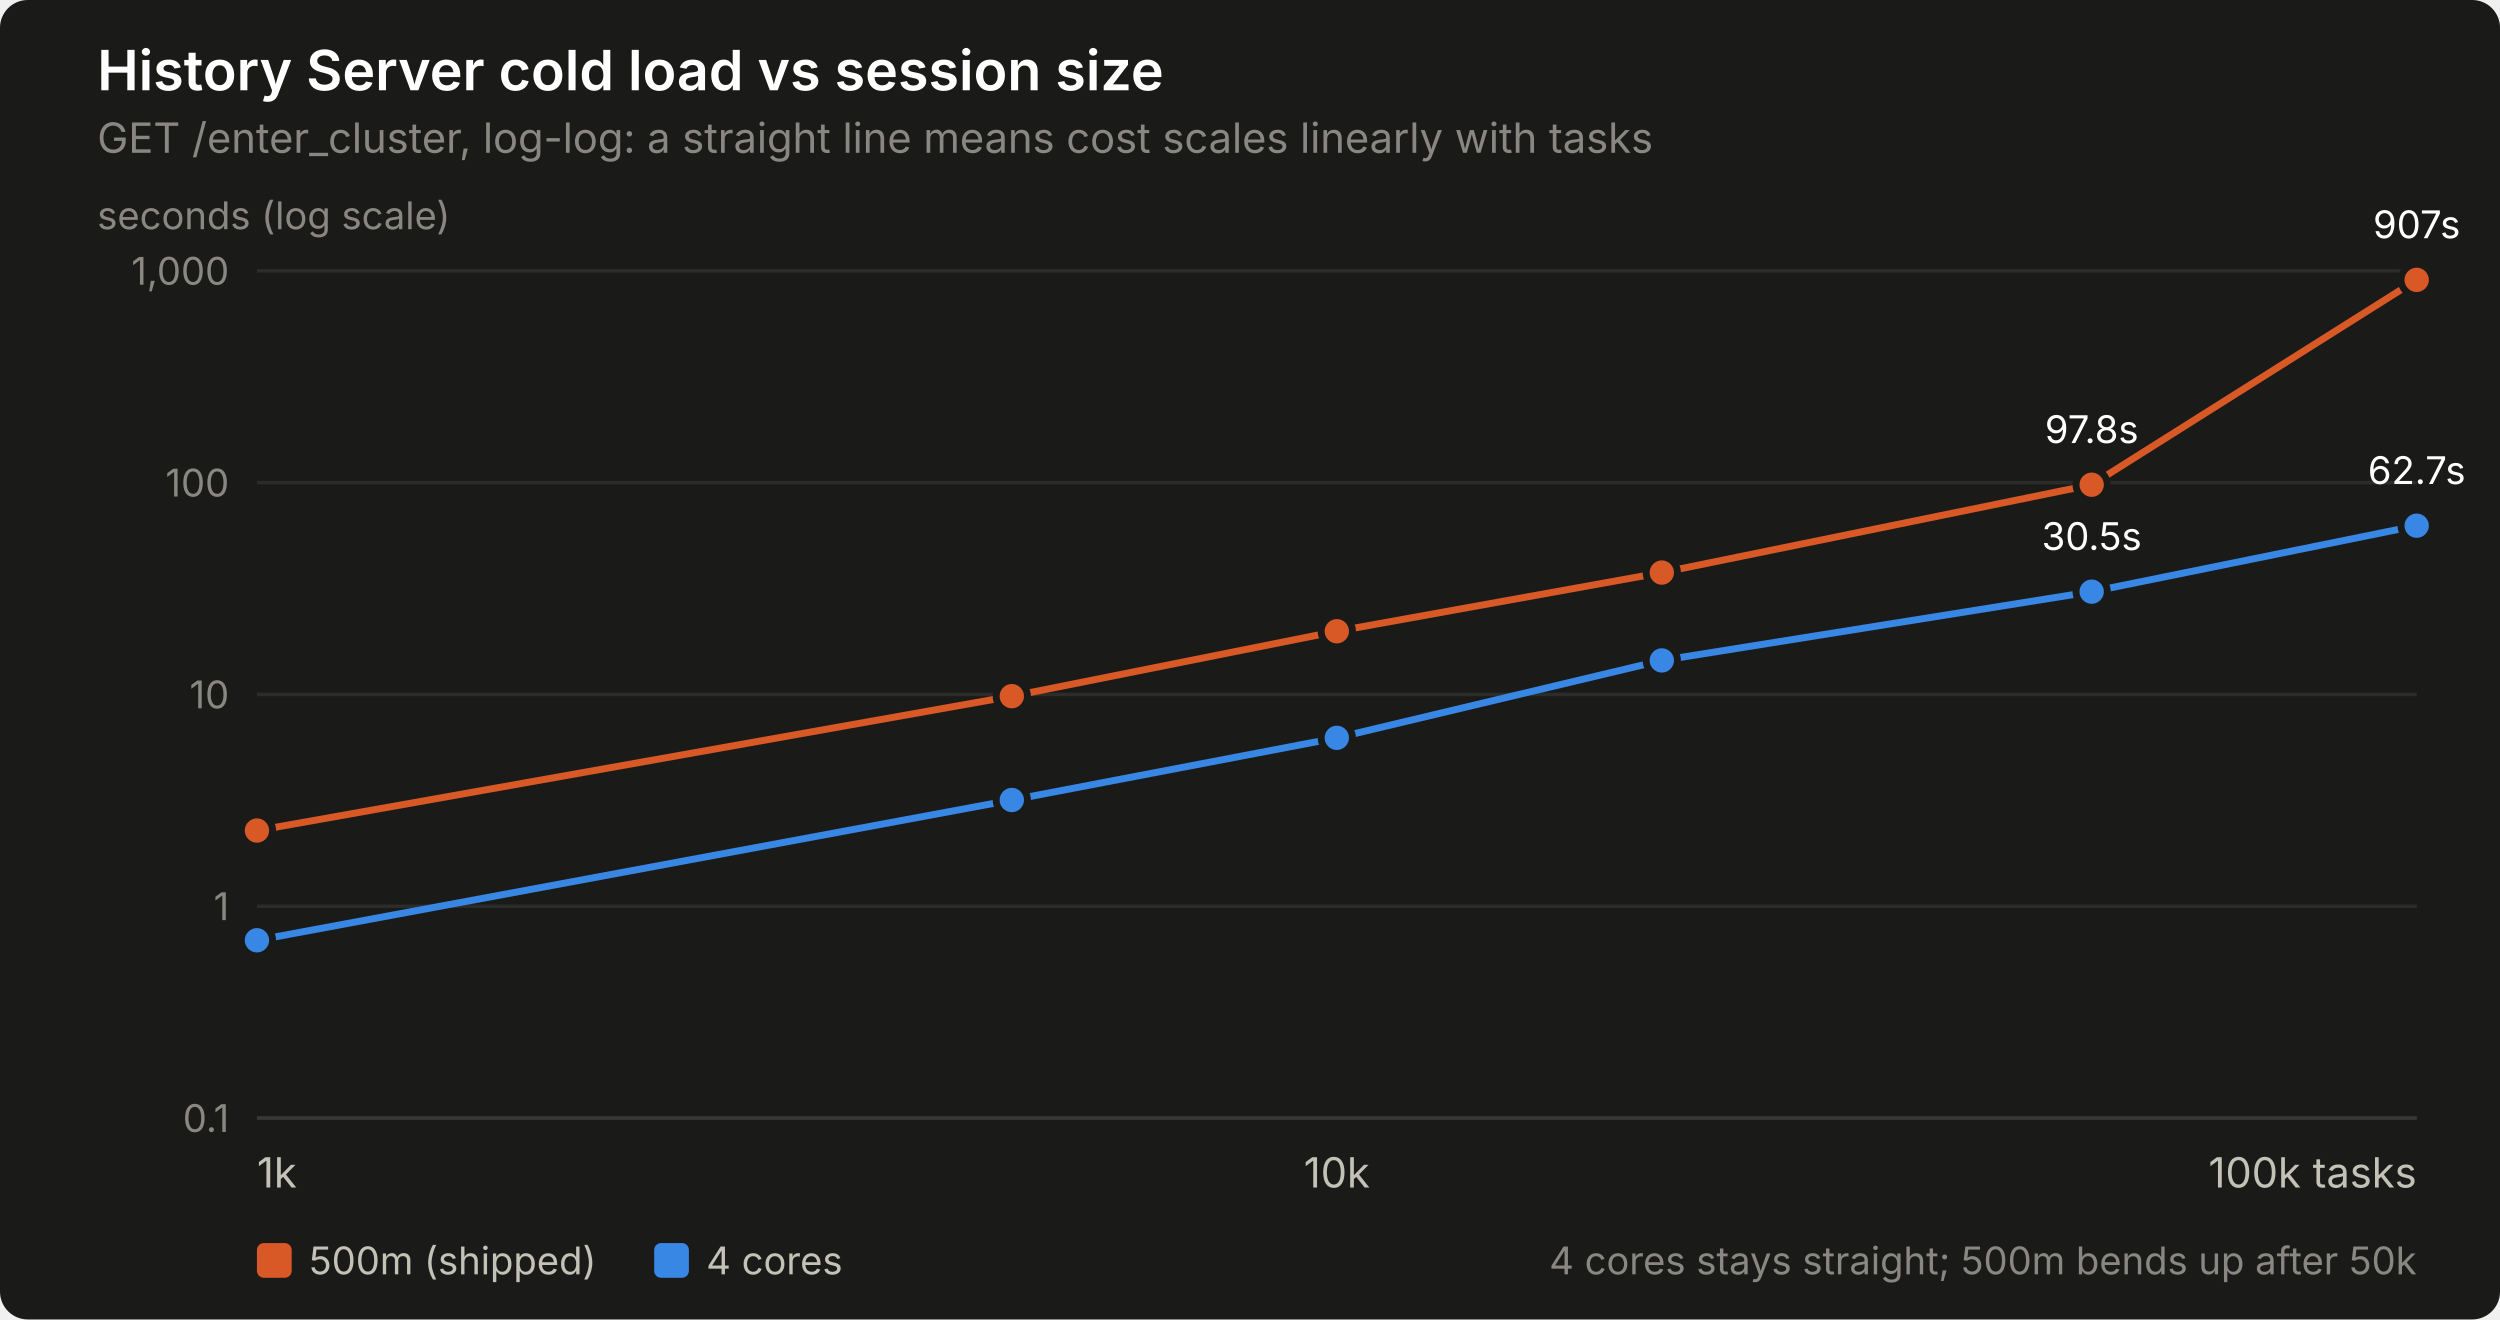
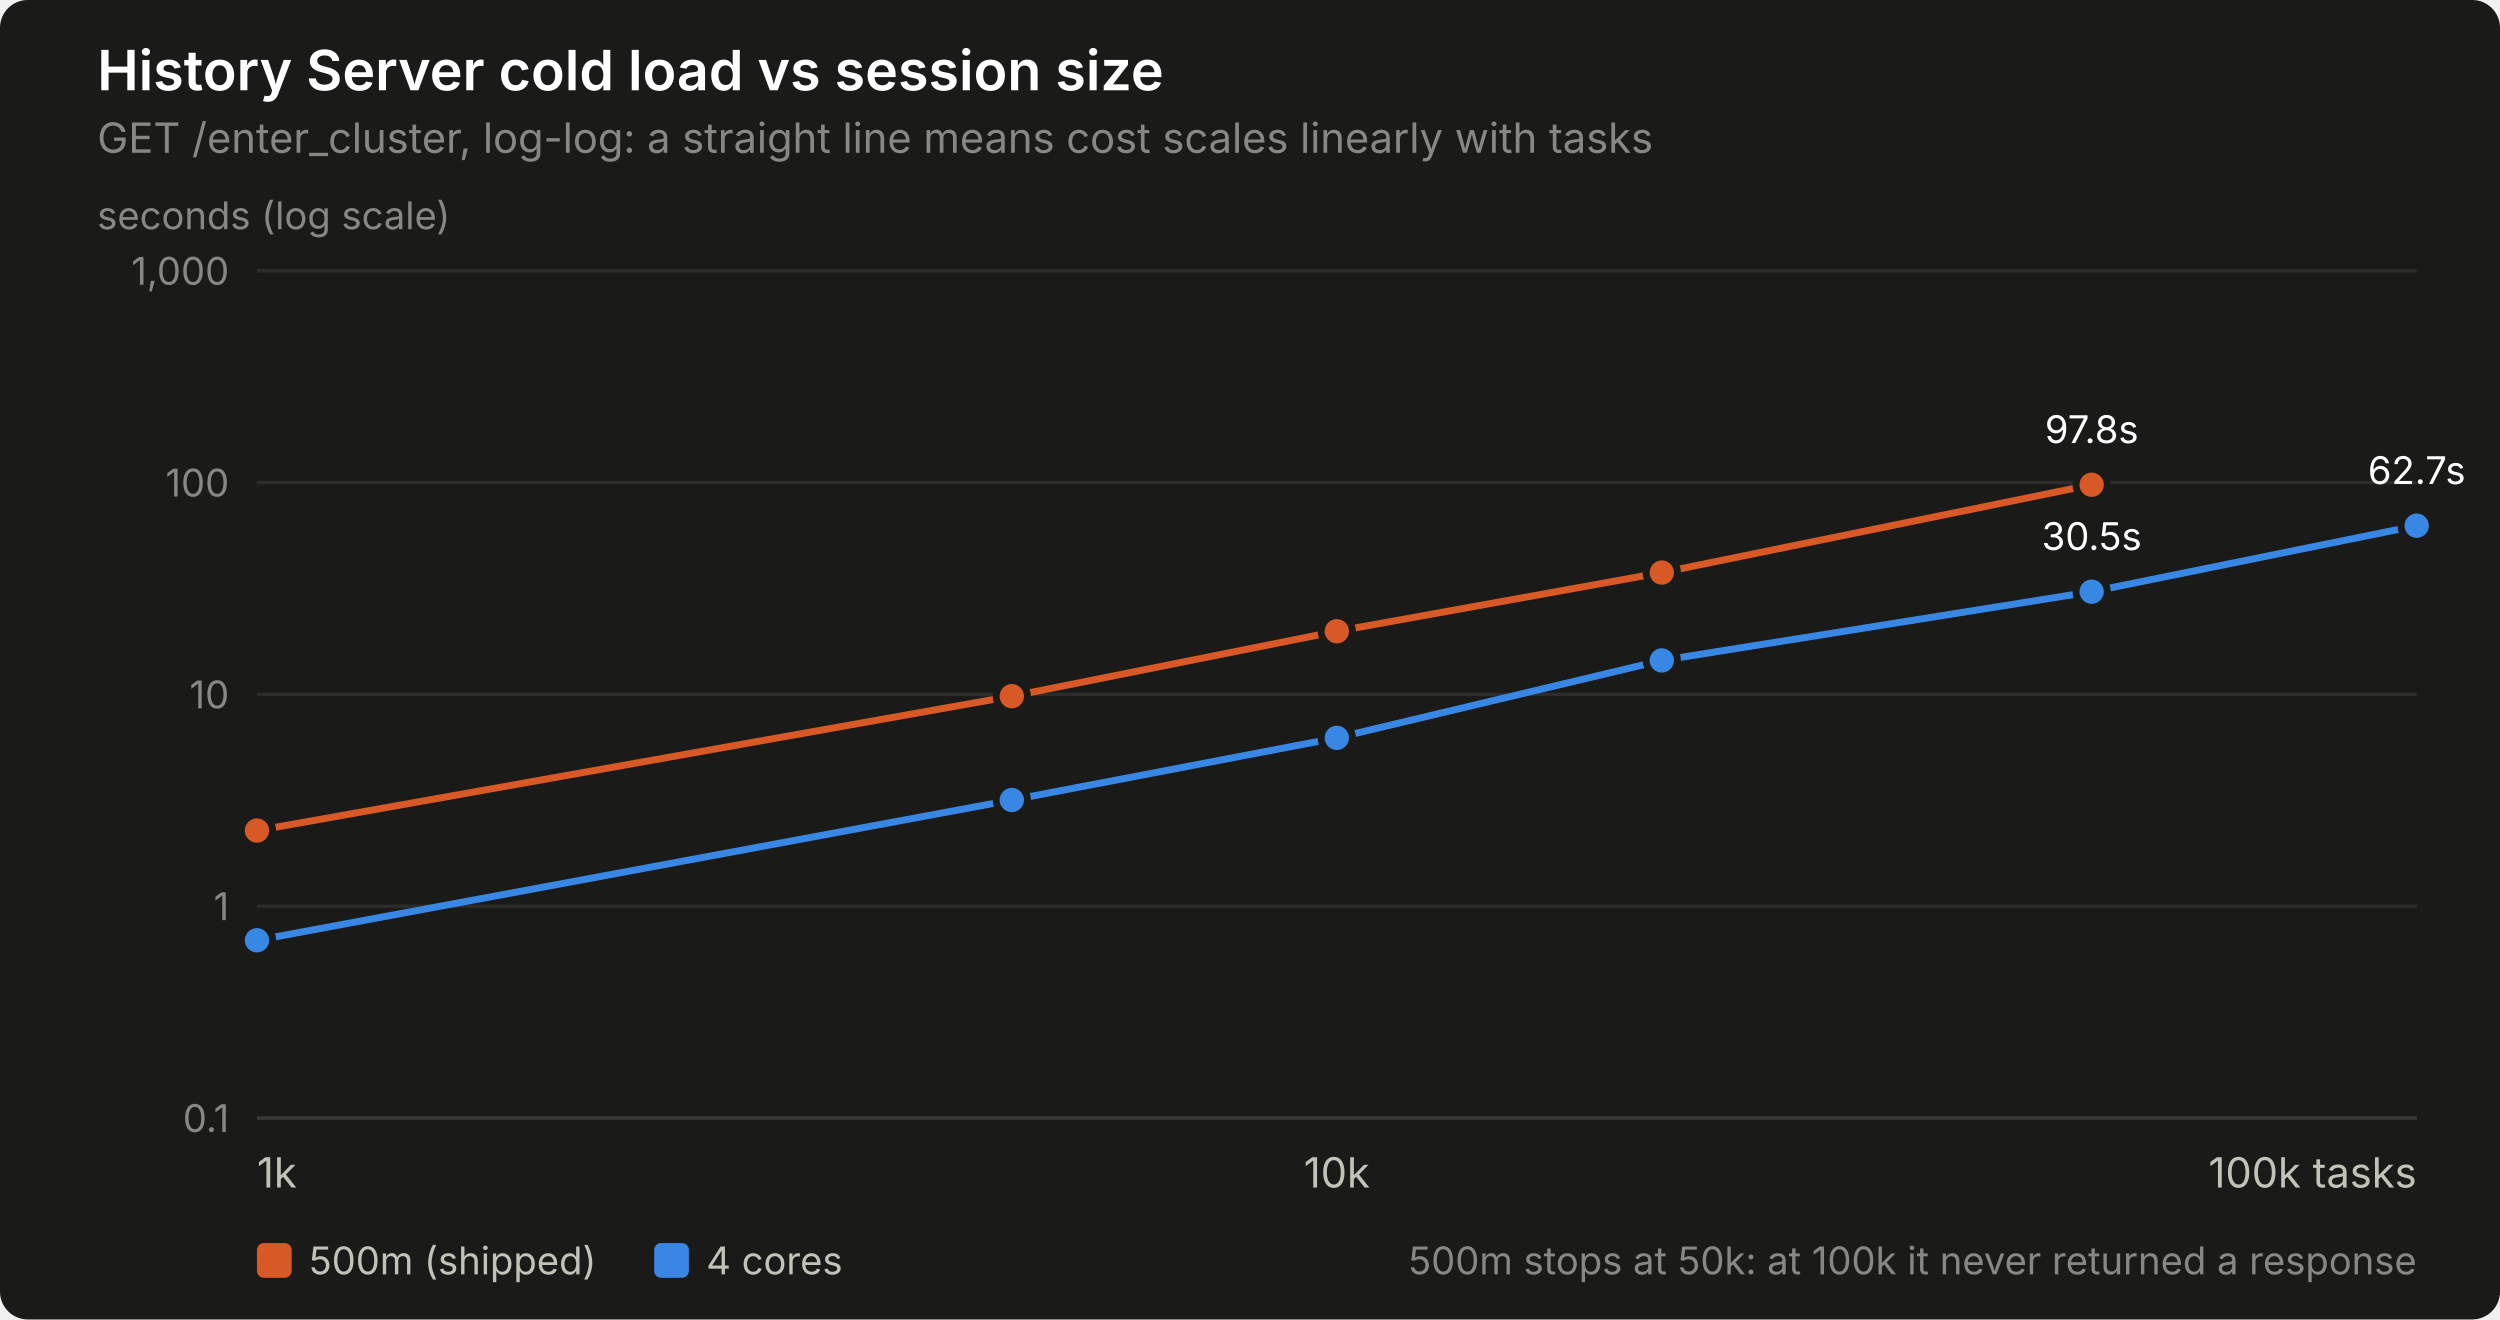
<svg xmlns="http://www.w3.org/2000/svg" viewBox="0 0 720 380" width="720" height="380" role="img">
  <rect width="720" height="380" fill="#1a1a19" rx="8" />
  <text x="28" y="26" font-family="system-ui,-apple-system,'Segoe UI',sans-serif" font-size="16" font-weight="600" fill="#ffffff">History Server cold load vs session size</text>
  <text x="28" y="44" font-family="system-ui,-apple-system,'Segoe UI',sans-serif" font-size="12" fill="#898781">GET /enter_cluster, log-log: a straight line means cost scales linearly with tasks</text>
  <text x="28" y="66" font-family="system-ui,-apple-system,'Segoe UI',sans-serif" font-size="11" fill="#898781">seconds (log scale)</text>
  <line x1="74" y1="322.0" x2="696" y2="322.0" stroke="#2c2c2a" stroke-width="1" />
  <text x="66" y="326.0" text-anchor="end" font-family="system-ui,-apple-system,'Segoe UI',sans-serif" font-size="11" fill="#898781">0.1</text>
  <line x1="74" y1="261.0" x2="696" y2="261.0" stroke="#2c2c2a" stroke-width="1" />
  <text x="66" y="265.0" text-anchor="end" font-family="system-ui,-apple-system,'Segoe UI',sans-serif" font-size="11" fill="#898781">1</text>
  <line x1="74" y1="200.0" x2="696" y2="200.0" stroke="#2c2c2a" stroke-width="1" />
  <text x="66" y="204.0" text-anchor="end" font-family="system-ui,-apple-system,'Segoe UI',sans-serif" font-size="11" fill="#898781">10</text>
  <line x1="74" y1="139.0" x2="696" y2="139.0" stroke="#2c2c2a" stroke-width="1" />
  <text x="66" y="143.0" text-anchor="end" font-family="system-ui,-apple-system,'Segoe UI',sans-serif" font-size="11" fill="#898781">100</text>
  <line x1="74" y1="78.0" x2="696" y2="78.0" stroke="#2c2c2a" stroke-width="1" />
  <text x="66" y="82.0" text-anchor="end" font-family="system-ui,-apple-system,'Segoe UI',sans-serif" font-size="11" fill="#898781">1,000</text>
  <text x="74.0" y="342.0" text-anchor="start" font-family="system-ui,-apple-system,'Segoe UI',sans-serif" font-size="12" fill="#c3c2b7">1k</text>
  <text x="385.0" y="342.0" text-anchor="middle" font-family="system-ui,-apple-system,'Segoe UI',sans-serif" font-size="12" fill="#c3c2b7">10k</text>
  <text x="696.0" y="342.0" text-anchor="end" font-family="system-ui,-apple-system,'Segoe UI',sans-serif" font-size="12" fill="#c3c2b7">100k tasks</text>
  <line x1="74" y1="322" x2="696" y2="322" stroke="#383835" stroke-width="1" />
-   <path d="M74.0,239.2 L291.4,200.5 L385.0,181.8 L478.6,164.9 L602.4,139.6 L696.0,80.6" fill="none" stroke="#d95926" stroke-width="2" stroke-linejoin="round" />
+   <path d="M74.0,239.2 L291.4,200.5 L385.0,181.8 L478.6,164.9 L602.4,139.6" fill="none" stroke="#d95926" stroke-width="2" stroke-linejoin="round" />
  <circle cx="74.0" cy="239.2" r="4.5" fill="#d95926" stroke="#1a1a19" stroke-width="2" />
  <circle cx="291.4" cy="200.5" r="4.5" fill="#d95926" stroke="#1a1a19" stroke-width="2" />
  <circle cx="385.0" cy="181.8" r="4.5" fill="#d95926" stroke="#1a1a19" stroke-width="2" />
  <circle cx="478.6" cy="164.9" r="4.5" fill="#d95926" stroke="#1a1a19" stroke-width="2" />
  <circle cx="602.4" cy="139.6" r="4.5" fill="#d95926" stroke="#1a1a19" stroke-width="2" />
  <text x="602.4" y="127.6" text-anchor="middle" font-family="system-ui,-apple-system,'Segoe UI',sans-serif" font-size="11" fill="#ffffff">97.8s</text>
-   <circle cx="696.0" cy="80.6" r="4.5" fill="#d95926" stroke="#1a1a19" stroke-width="2" />
-   <text x="696.0" y="68.6" text-anchor="middle" font-family="system-ui,-apple-system,'Segoe UI',sans-serif" font-size="11" fill="#ffffff">907s</text>
  <path d="M74.0,270.8 L291.4,230.4 L385.0,212.5 L478.6,190.2 L602.4,170.4 L696.0,151.4" fill="none" stroke="#3987e5" stroke-width="2" stroke-linejoin="round" />
  <circle cx="74.0" cy="270.8" r="4.5" fill="#3987e5" stroke="#1a1a19" stroke-width="2" />
  <circle cx="291.4" cy="230.4" r="4.5" fill="#3987e5" stroke="#1a1a19" stroke-width="2" />
  <circle cx="385.0" cy="212.5" r="4.5" fill="#3987e5" stroke="#1a1a19" stroke-width="2" />
  <circle cx="478.6" cy="190.2" r="4.5" fill="#3987e5" stroke="#1a1a19" stroke-width="2" />
  <circle cx="602.4" cy="170.4" r="4.5" fill="#3987e5" stroke="#1a1a19" stroke-width="2" />
  <text x="602.4" y="158.4" text-anchor="middle" font-family="system-ui,-apple-system,'Segoe UI',sans-serif" font-size="11" fill="#ffffff">30.5s</text>
  <circle cx="696.0" cy="151.4" r="4.5" fill="#3987e5" stroke="#1a1a19" stroke-width="2" />
  <text x="696.0" y="139.4" text-anchor="middle" font-family="system-ui,-apple-system,'Segoe UI',sans-serif" font-size="11" fill="#ffffff">62.7s</text>
  <rect x="74" y="358" width="10" height="10" rx="2" fill="#d95926" />
  <text x="89" y="367" font-family="system-ui,-apple-system,'Segoe UI',sans-serif" font-size="11" fill="#c3c2b7">500m (shipped)</text>
  <rect x="188.4" y="358" width="10" height="10" rx="2" fill="#3987e5" />
  <text x="203.4" y="367" font-family="system-ui,-apple-system,'Segoe UI',sans-serif" font-size="11" fill="#c3c2b7">4 cores</text>
-   <text x="696" y="367" text-anchor="end" font-family="system-ui,-apple-system,'Segoe UI',sans-serif" font-size="11" fill="#898781">4 cores stays straight; 500m bends up after 50k</text>
+   <text x="696" y="367" text-anchor="end" font-family="system-ui,-apple-system,'Segoe UI',sans-serif" font-size="11" fill="#898781">500m stops at 50k: at 100k it never returned a response</text>
</svg>
